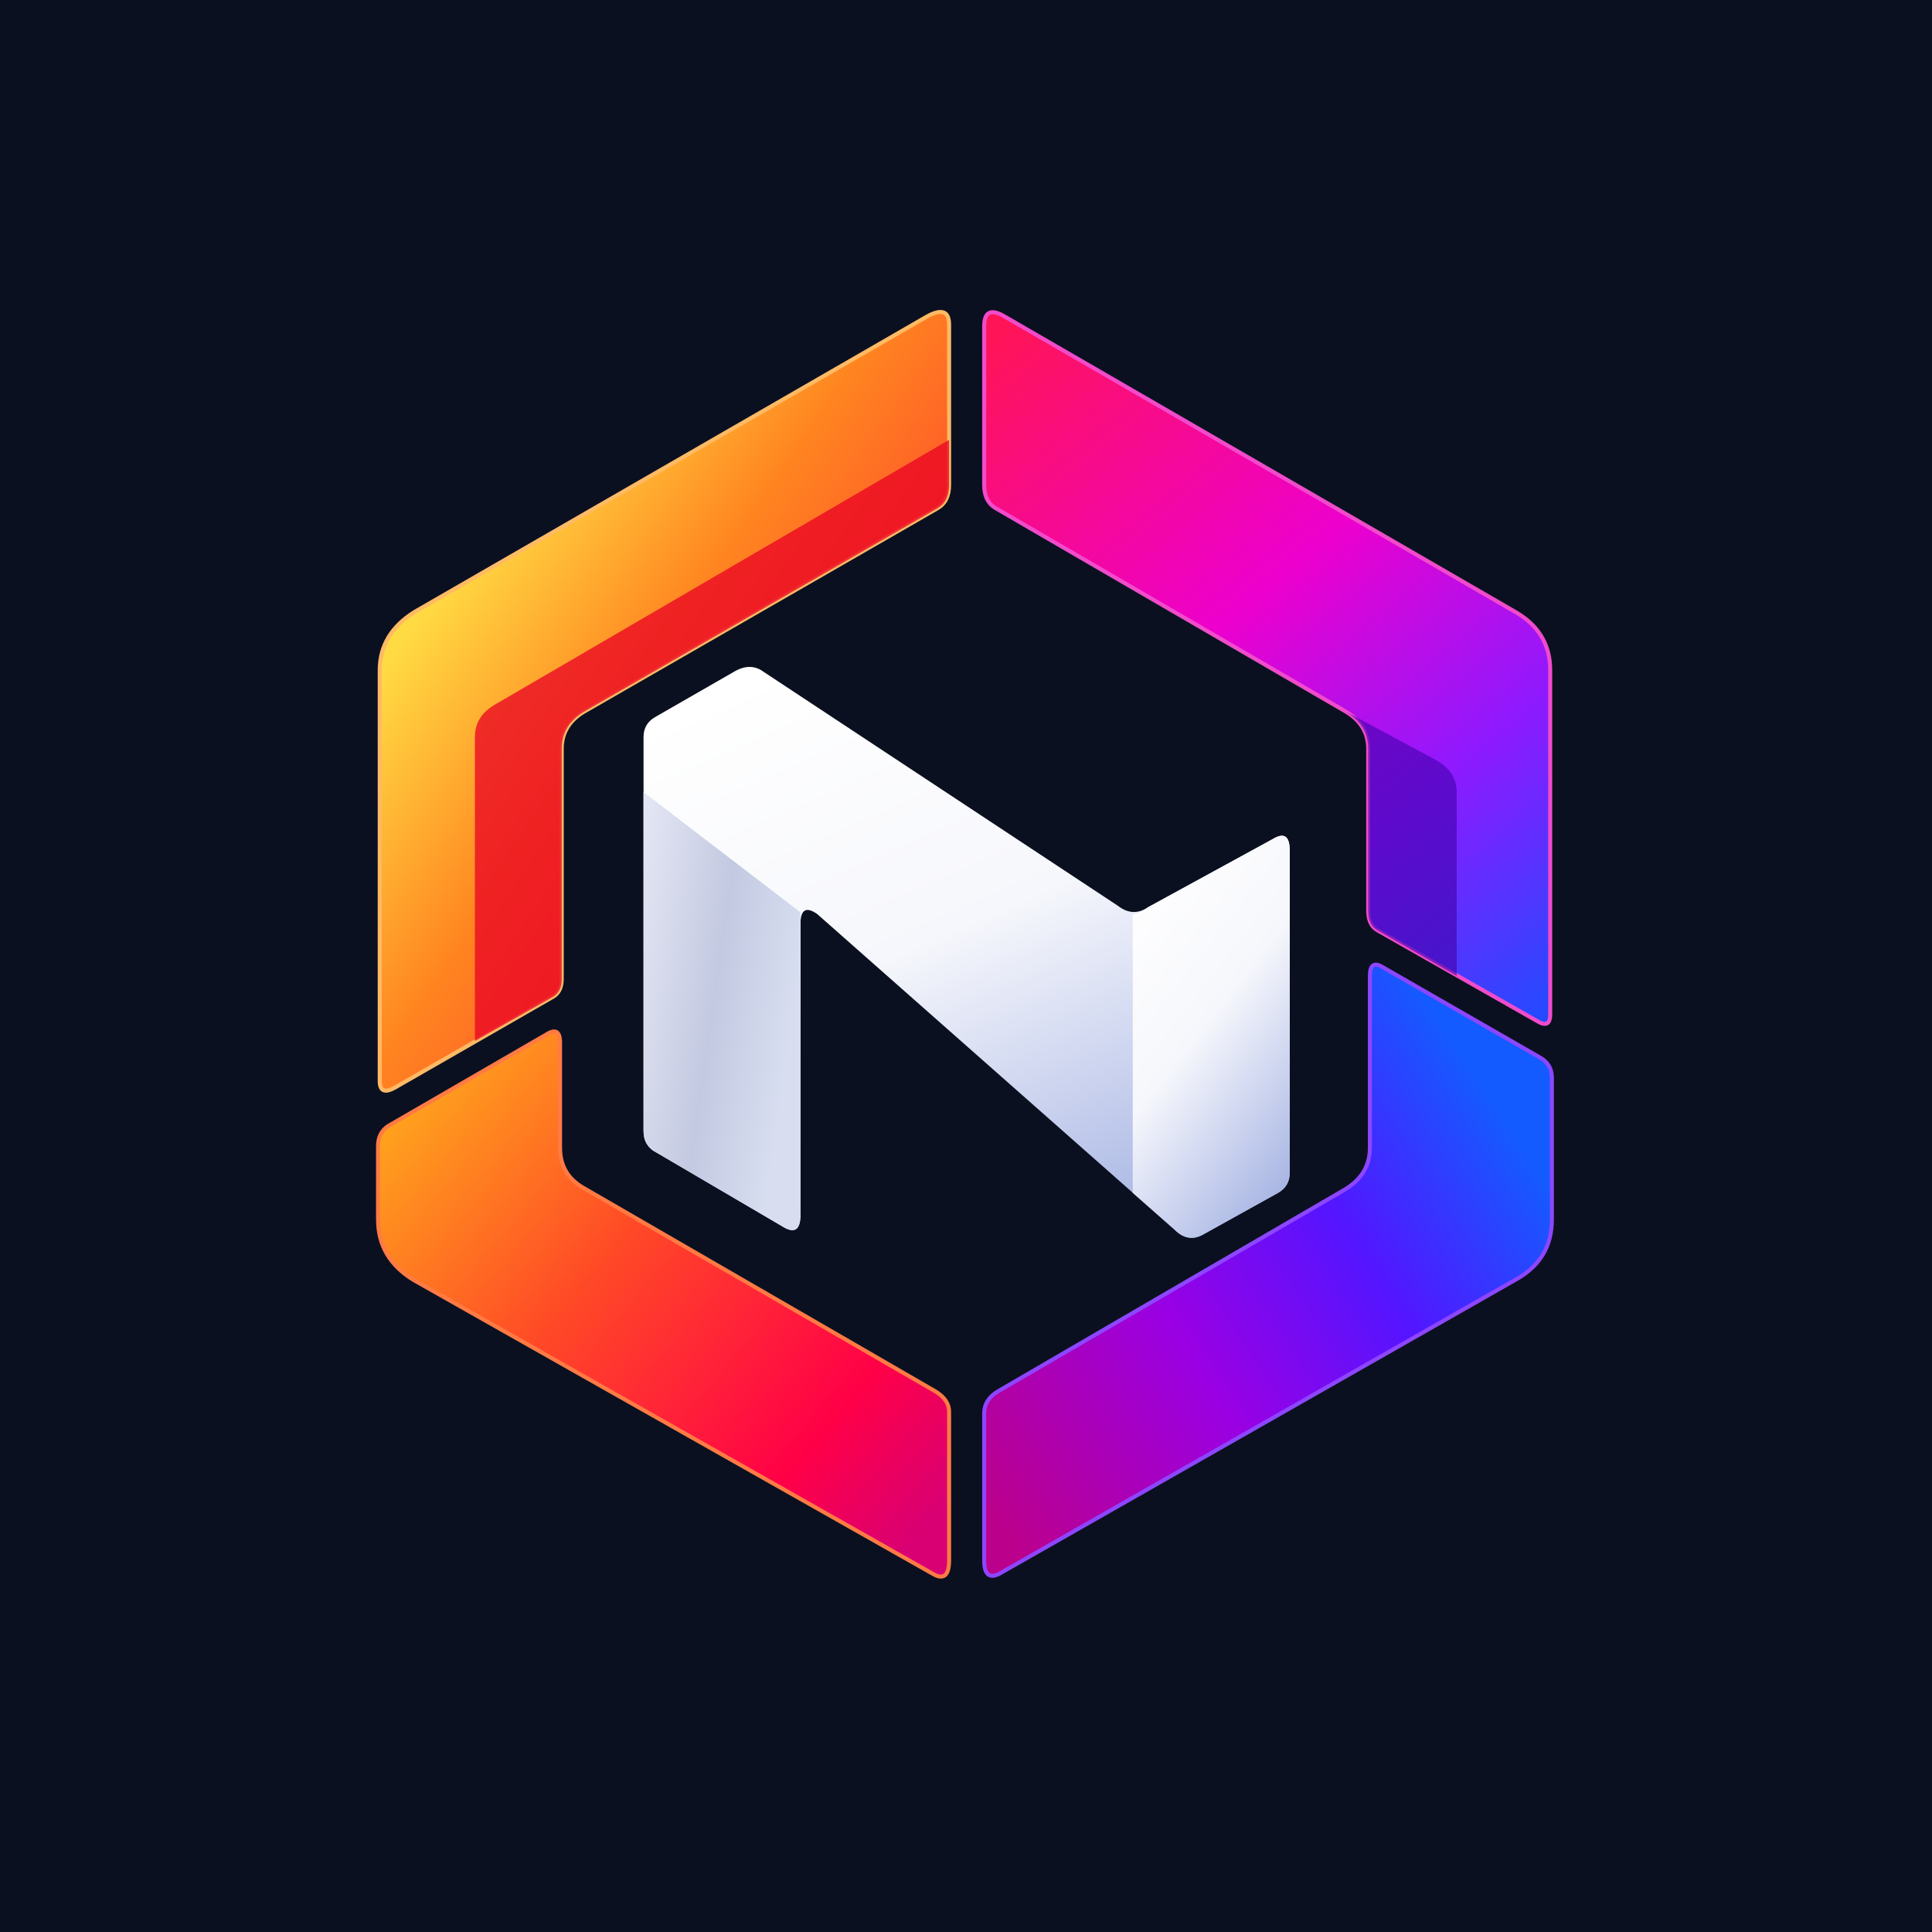
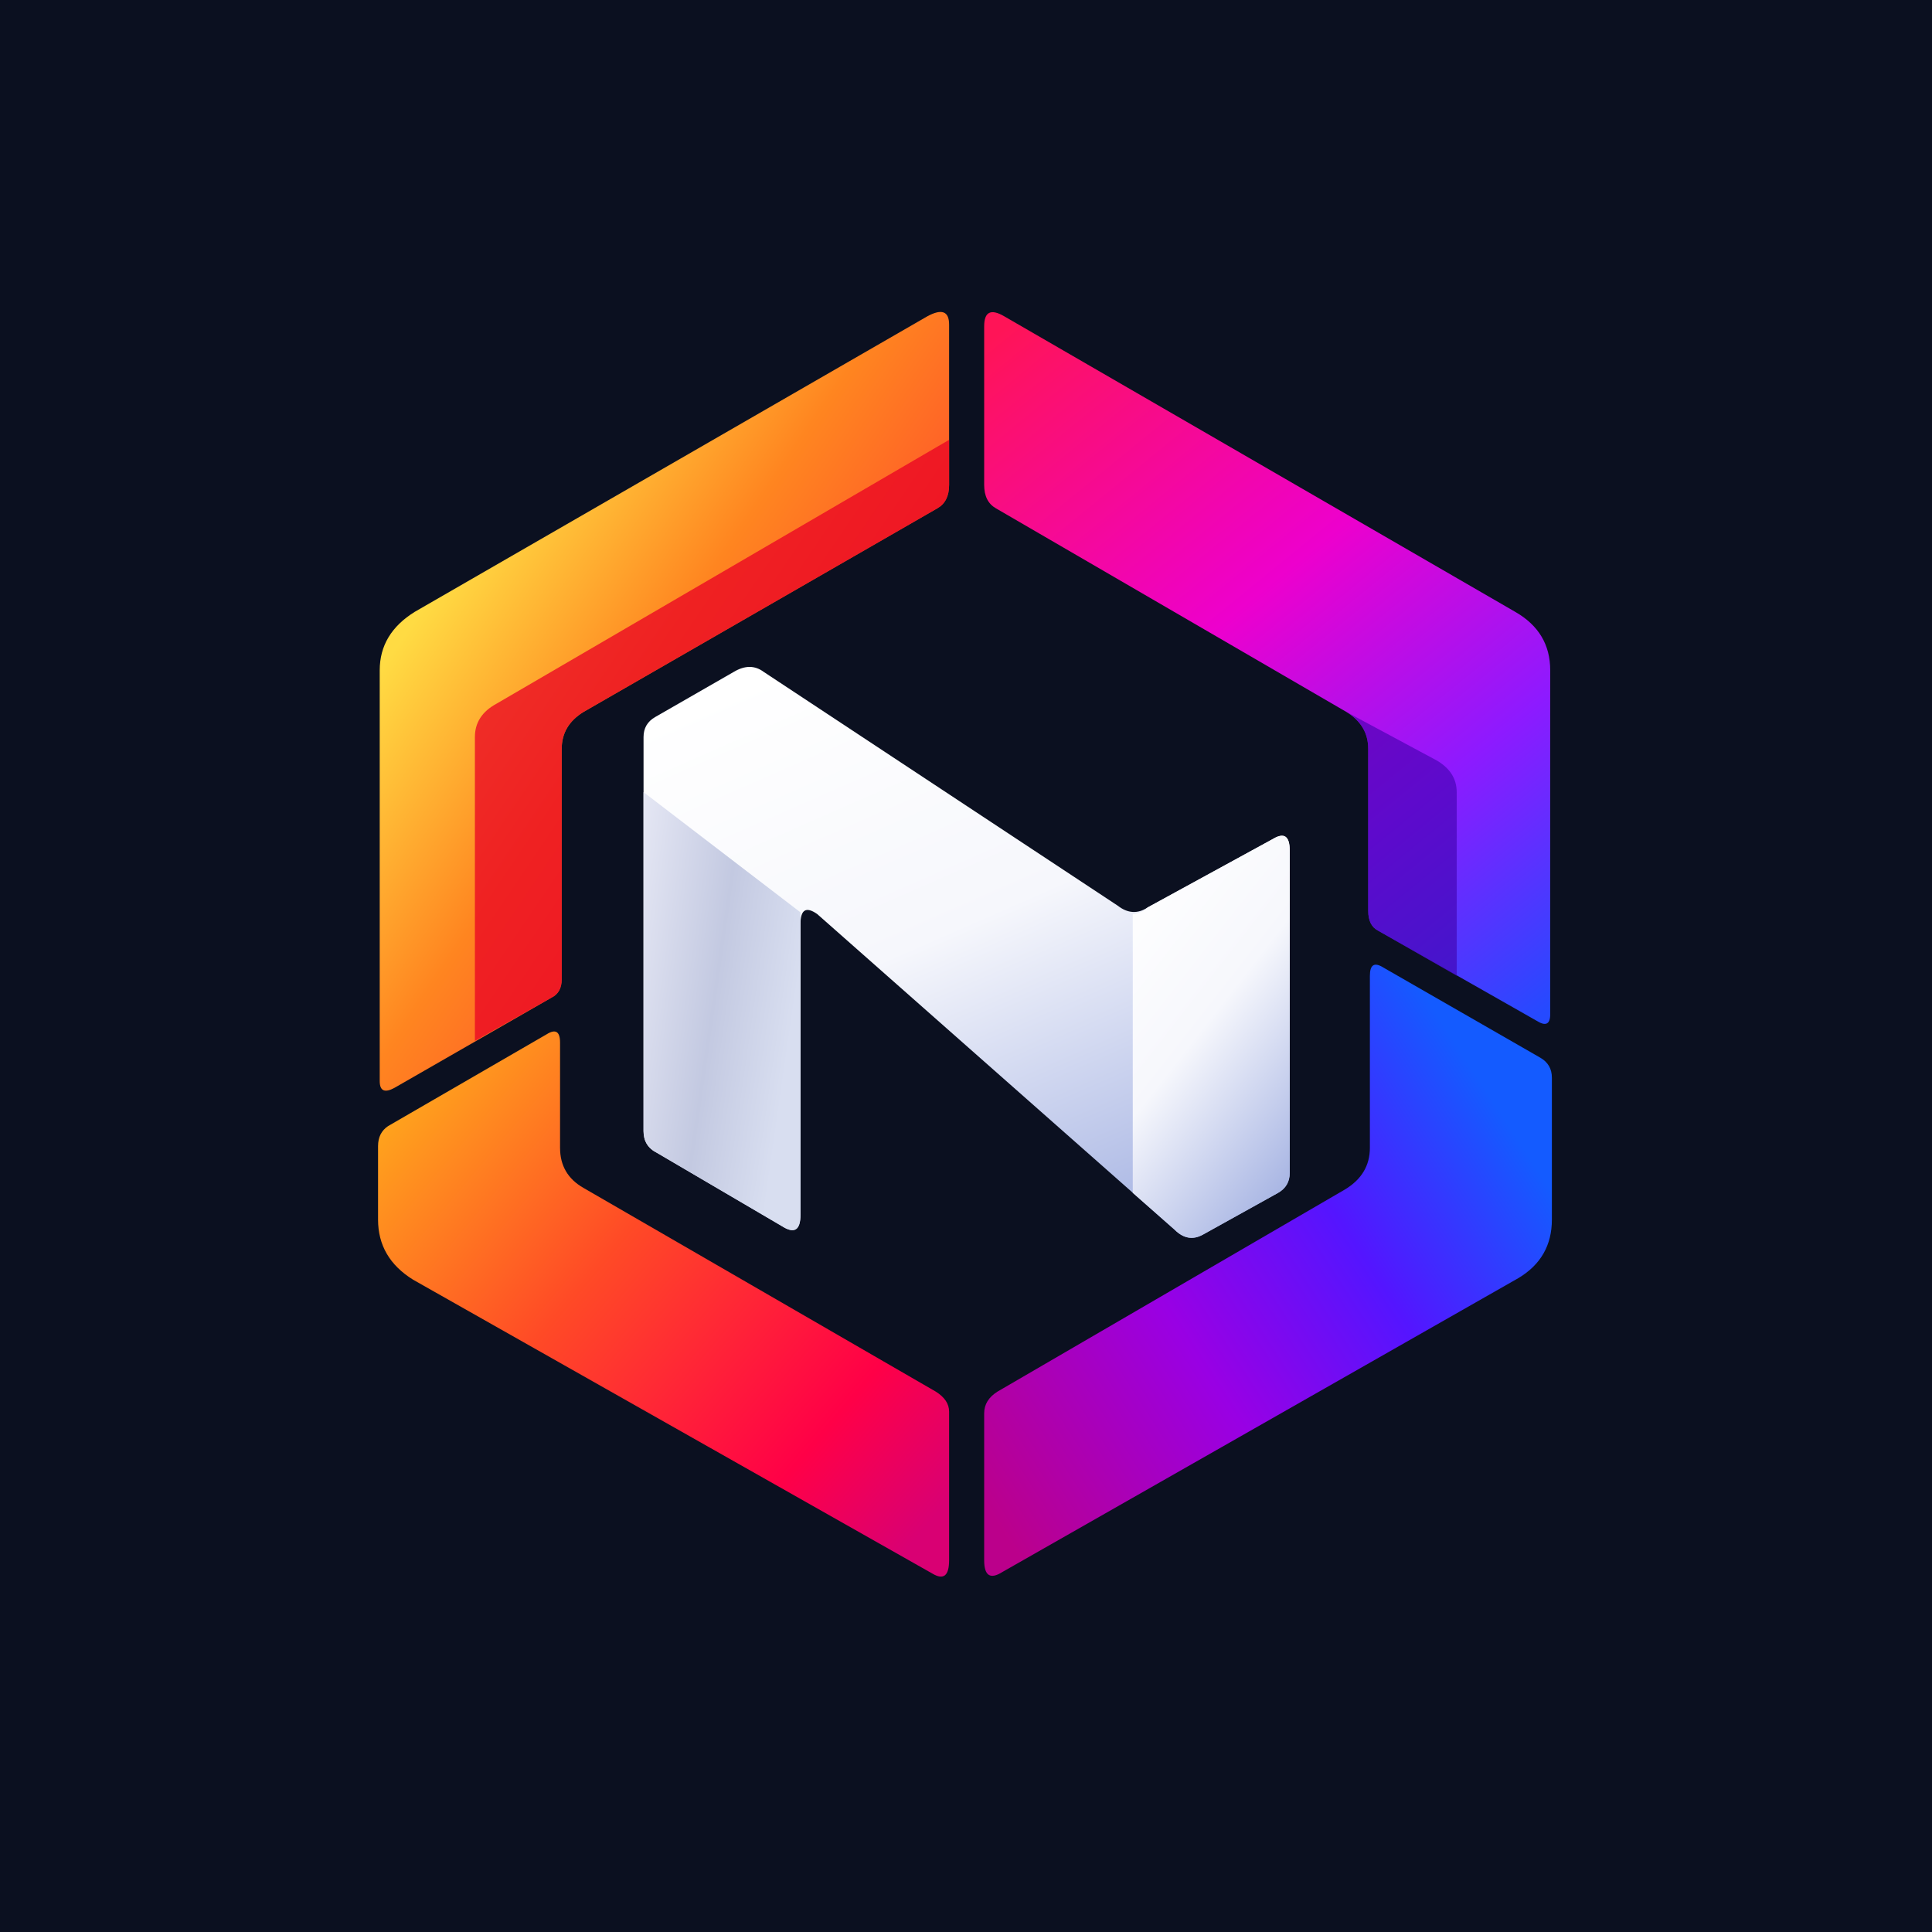
<svg xmlns="http://www.w3.org/2000/svg" viewBox="0 0 512 512" role="img" aria-labelledby="title">
  <defs>
    <linearGradient id="warm" gradientUnits="userSpaceOnUse" x1="290" y1="330" x2="600" y2="540">
      <stop stop-color="#FFDB43" />
      <stop offset=".35" stop-color="#FF8520" />
      <stop offset="1" stop-color="#FF1636" />
    </linearGradient>
    <linearGradient id="cool" gradientUnits="userSpaceOnUse" x1="650" y1="145" x2="980" y2="550">
      <stop stop-color="#FF1457" />
      <stop offset=".42" stop-color="#ED00CD" />
      <stop offset=".72" stop-color="#8D1AFF" />
      <stop offset="1" stop-color="#254AFF" />
    </linearGradient>
    <linearGradient id="bottom" gradientUnits="userSpaceOnUse" x1="290" y1="585" x2="610" y2="855">
      <stop stop-color="#FFAC1C" />
      <stop offset=".4" stop-color="#FF4A26" />
      <stop offset=".8" stop-color="#FF0047" />
      <stop offset="1" stop-color="#D90073" />
    </linearGradient>
    <linearGradient id="lowercool" gradientUnits="userSpaceOnUse" x1="645" y1="860" x2="970" y2="650">
      <stop stop-color="#BB008B" />
      <stop offset=".4" stop-color="#9900E4" />
      <stop offset=".7" stop-color="#5415FF" />
      <stop offset="1" stop-color="#145BFF" />
    </linearGradient>
    <linearGradient id="silver" x1=".2" y1="0" x2=".7" y2="1">
      <stop stop-color="#FFFFFF" />
      <stop offset=".48" stop-color="#F6F7FC" />
      <stop offset="1" stop-color="#AAB7E4" />
    </linearGradient>
    <linearGradient id="leg" x2="1" y2=".4">
      <stop stop-color="#E5E7F4" />
      <stop offset=".55" stop-color="#C3C9E1" />
      <stop offset="1" stop-color="#D8DEF0" />
    </linearGradient>
    <linearGradient id="ink" x2="1" y2="1">
      <stop stop-color="#11182A" />
      <stop offset="1" stop-color="#030611" />
    </linearGradient>
    <linearGradient id="p">
      <stop stop-color="#FF4A2F" />
      <stop offset="1" stop-color="#F00075" />
    </linearGradient>
    <linearGradient id="r">
      <stop stop-color="#FF087F" />
      <stop offset="1" stop-color="#DB00DC" />
    </linearGradient>
    <linearGradient id="o" x2=".7" y2="1">
      <stop stop-color="#EE00DB" />
      <stop offset=".55" stop-color="#9610FA" />
      <stop offset="1" stop-color="#3C00EE" />
    </linearGradient>
  </defs>
  <rect width="512" height="512" fill="#0B1020" />
  <g transform="translate(64 64) scale(.75)">
    <g transform="translate(-114 -55) scale(.59)">
-       <path fill="url(#warm)" stroke="#FFBA65" stroke-width="2.4" stroke-linejoin="round" d="M617 143Q617 131 604 138L297 315Q276 328 276 350V596Q276 605 285 600L379 546Q385 543 385 535V397Q385 383 398 375L610 253Q617 249 617 239Z" />
-       <path fill="url(#cool)" stroke="#F04BCB" stroke-width="2.4" stroke-linejoin="round" d="M638 144Q638 131 650 138L956 315Q977 327 977 350V556Q977 565 969 560L874 506Q868 503 868 494V397Q868 383 855 375L645 253Q638 249 638 239Z" />
-       <path fill="url(#bottom)" stroke="#FF7A44" stroke-width="2.4" stroke-linejoin="round" d="M384 573Q384 563 376 568L281 623Q275 627 275 635V679Q275 702 296 715L607 891Q617 897 617 883V794Q617 787 609 782L398 660Q384 652 384 636Z" />
-       <path fill="url(#lowercool)" stroke="#8D46FF" stroke-width="2.4" stroke-linejoin="round" d="M869 533Q869 523 877 528L971 582Q978 586 978 594V679Q978 702 958 714L649 890Q638 897 638 883V795Q638 787 646 782L854 661Q869 652 869 636Z" />
+       <path fill="url(#warm)" d="M617 143Q617 131 604 138L297 315Q276 328 276 350V596Q276 605 285 600L379 546Q385 543 385 535V397Q385 383 398 375L610 253Q617 249 617 239Z" />
+       <path fill="url(#cool)" d="M638 144Q638 131 650 138L956 315Q977 327 977 350V556Q977 565 969 560L874 506Q868 503 868 494V397Q868 383 855 375L645 253Q638 249 638 239Z" />
+       <path fill="url(#bottom)" d="M384 573Q384 563 376 568L281 623Q275 627 275 635V679Q275 702 296 715L607 891Q617 897 617 883V794Q617 787 609 782L398 660Q384 652 384 636Z" />
+       <path fill="url(#lowercool)" d="M869 533Q869 523 877 528L971 582Q978 586 978 594V679Q978 702 958 714L649 890Q638 897 638 883V795Q638 787 646 782L854 661Q869 652 869 636Z" />
      <path fill="#E90023" opacity=".75" d="M617 212V239Q617 249 610 253L398 375Q385 383 385 397V535Q385 543 379 546L333 572V390Q333 377 346 370Z" />
      <path fill="#4100AD" opacity=".62" d="M855 375Q868 383 868 397V494Q868 503 874 506L921 533V423Q921 411 909 404Z" />
      <path fill="url(#silver)" d="M434 390Q434 382 441 378L488 351Q498 345 506 351L718 491Q727 498 736 492L811 451Q821 445 821 458V651Q821 659 814 663L769 688Q760 693 752 685L538 496Q528 489 528 502V676Q528 690 517 683L442 639Q434 635 434 626Z" />
      <path fill="url(#leg)" d="M434 423 528 495V676Q528 690 517 683L442 639Q434 635 434 626Z" />
      <path fill="url(#silver)" d="M727 496Q731 496 736 492L811 451Q821 445 821 458V651Q821 659 814 663L769 688Q760 693 752 685L727 663Z" />
    </g>
  </g>
</svg>
